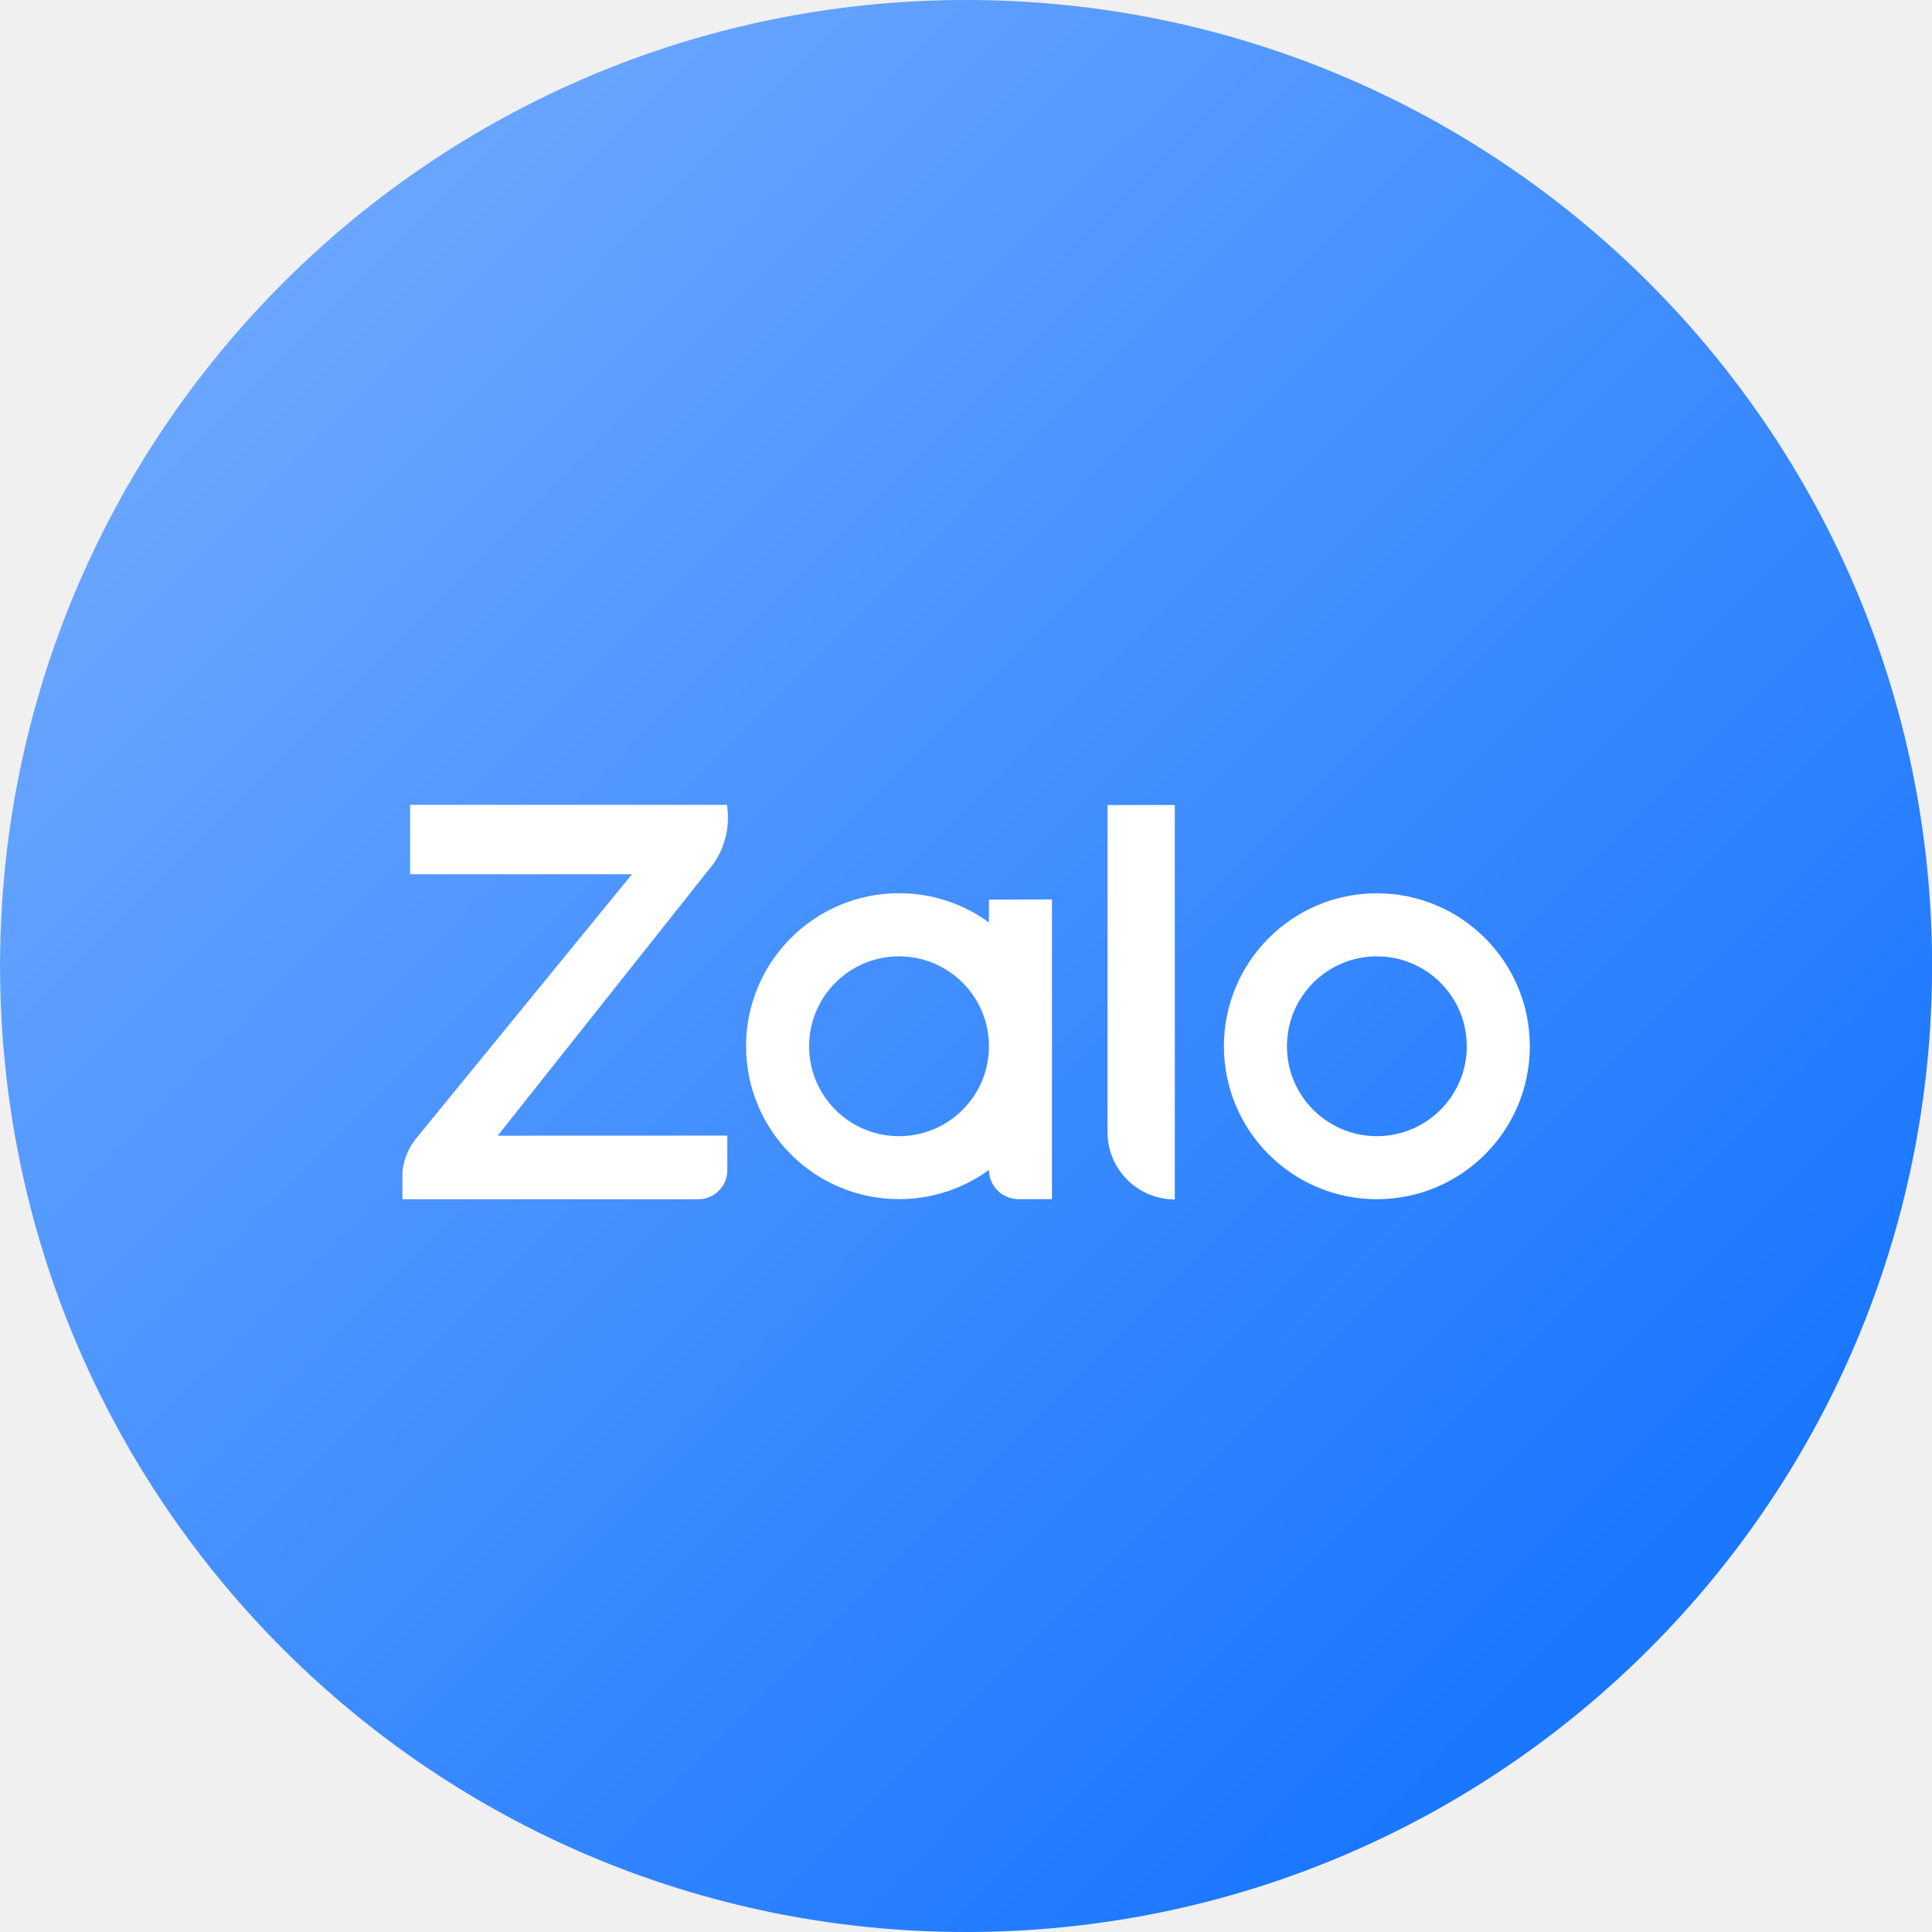
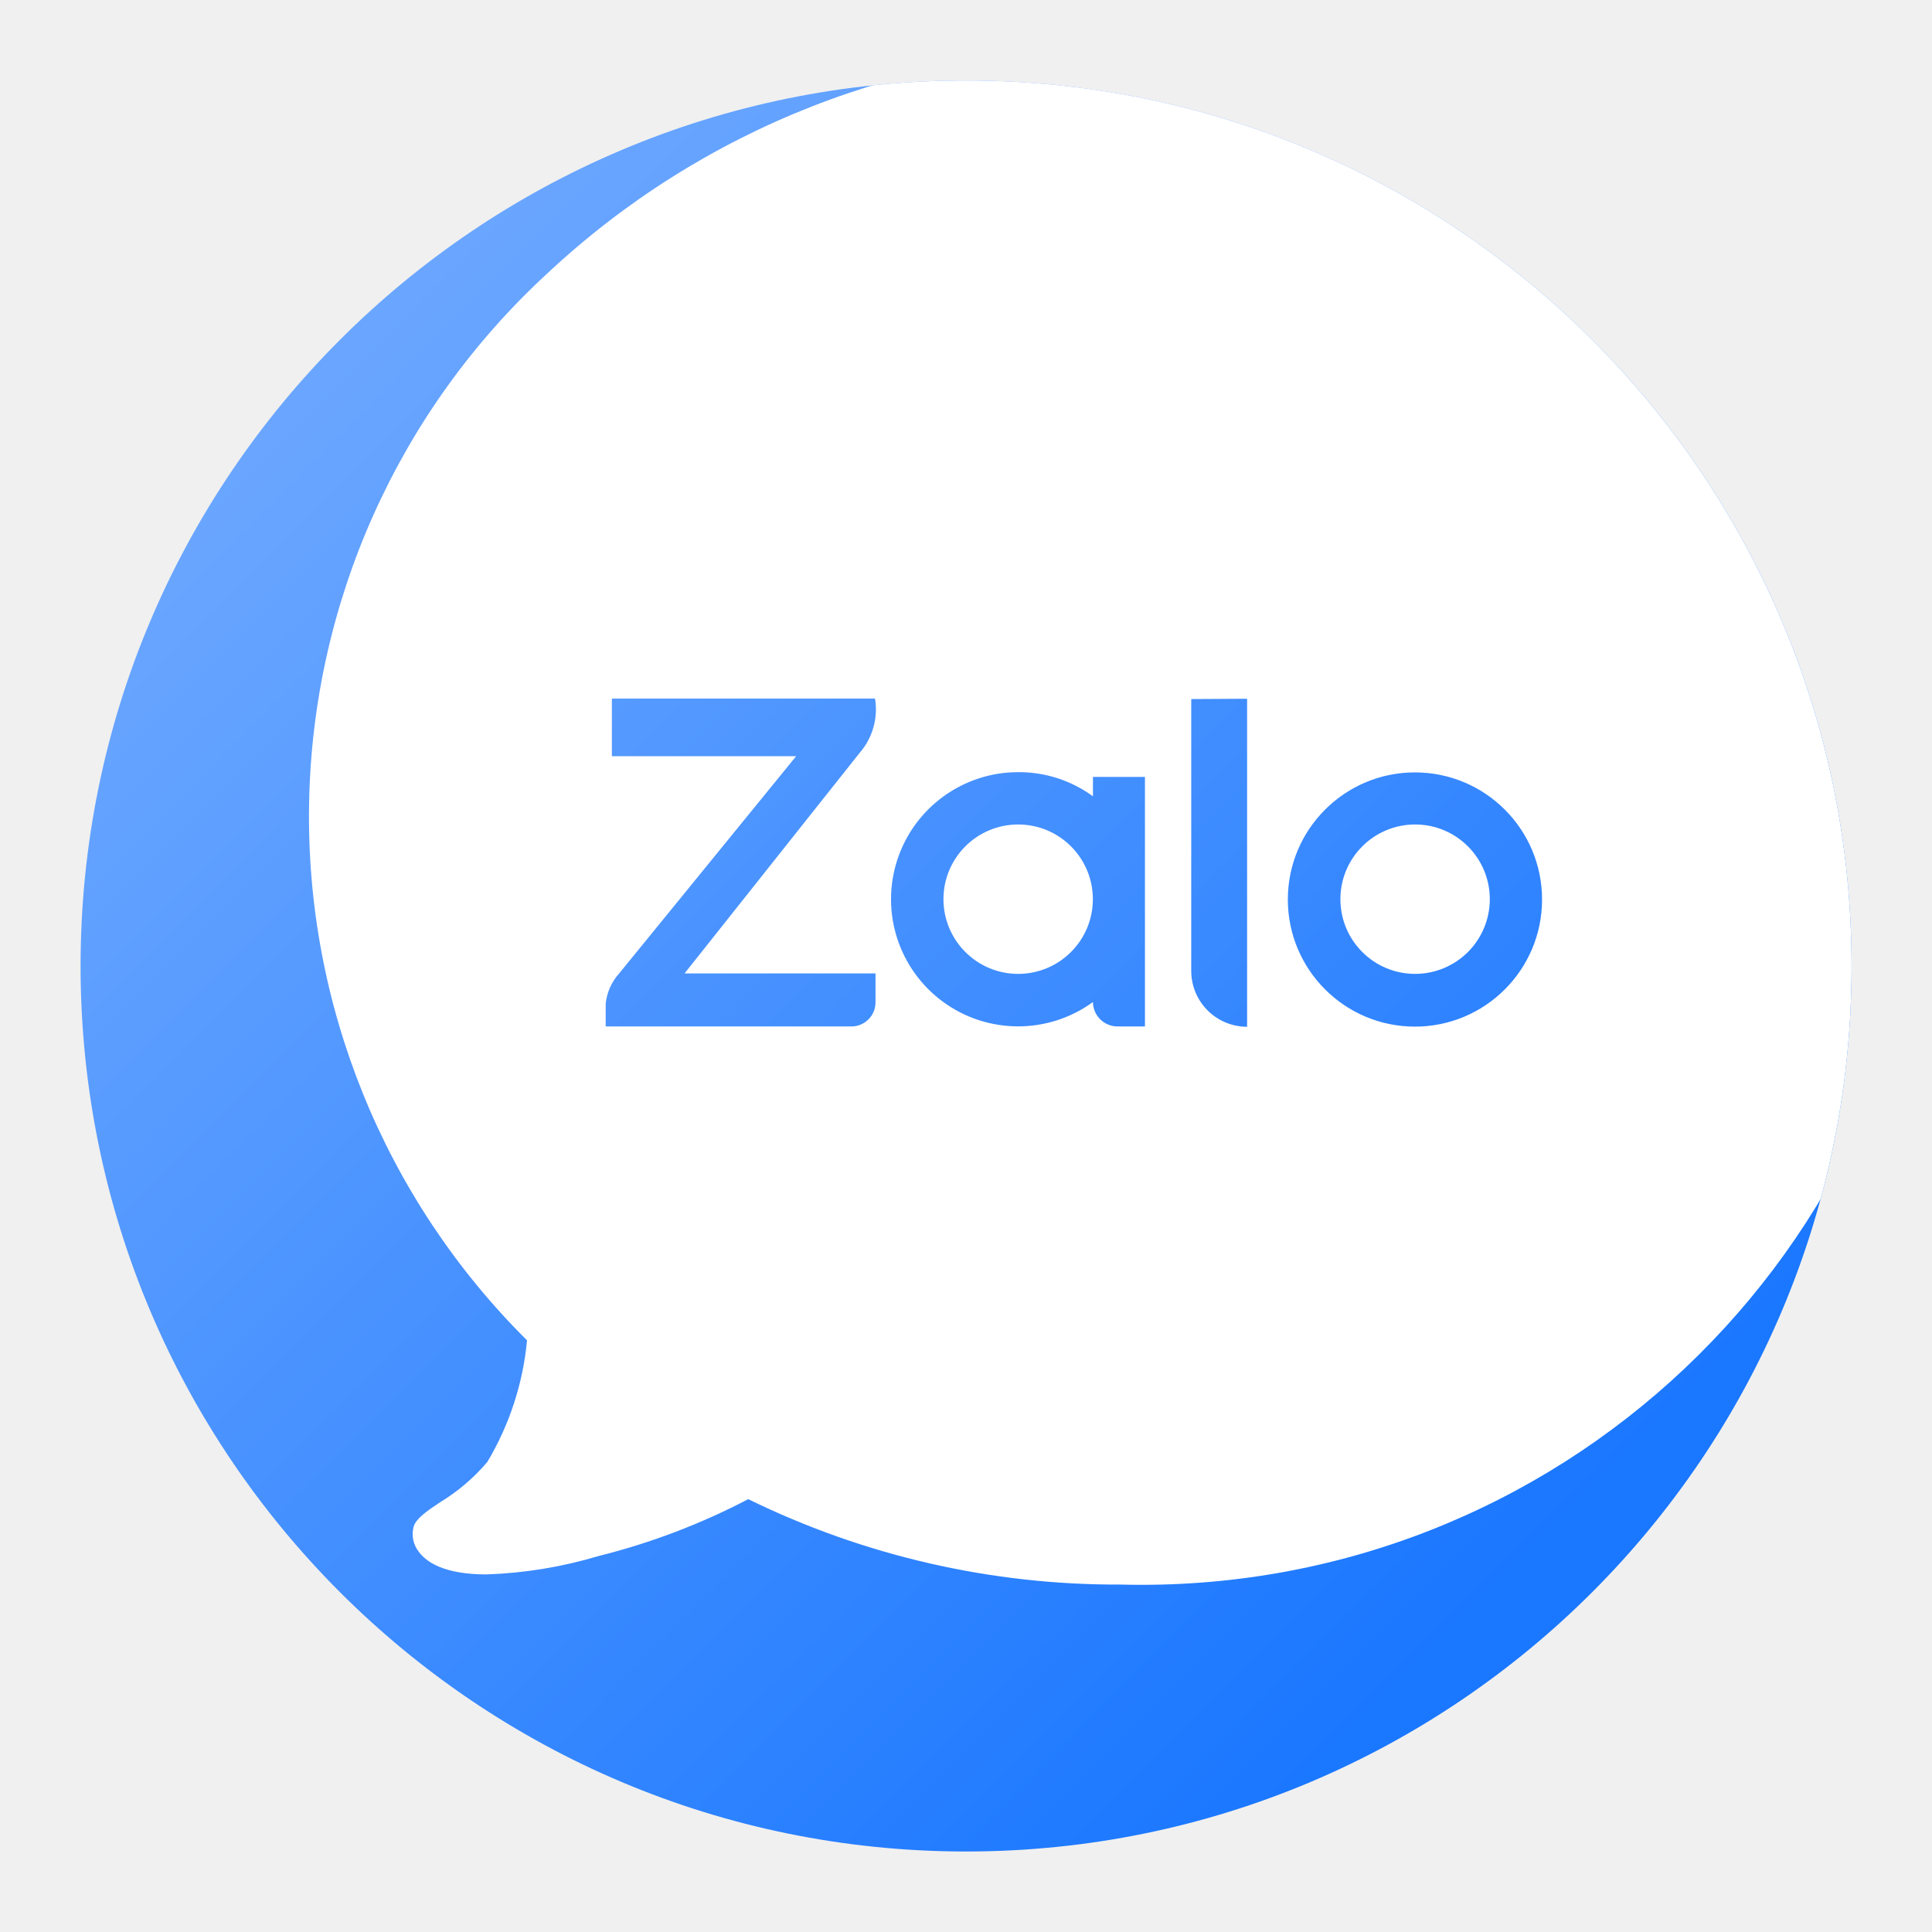
<svg xmlns="http://www.w3.org/2000/svg" width="24" height="24" viewBox="0 0 24 24">
  <defs>
    <linearGradient id="linear-gradient" x1="0.146" y1="0.147" x2="0.832" y2="0.83" gradientUnits="objectBoundingBox">
      <stop offset="0" stop-color="#6aa6ff" />
      <stop offset="1" stop-color="#1a77ff" />
    </linearGradient>
-     <clipPath id="clip-zalo">
-       <rect width="24" height="24" />
+     <clipPath id="clip-path">
+       <rect id="Rectangle_62500" data-name="Rectangle 62500" width="24" height="24" />
+     </clipPath>
+     <clipPath id="clip-path-2">
+       <rect id="Rectangle_57864" data-name="Rectangle 57864" width="24" height="24" transform="translate(-1232 1261)" fill="#fff" />
+     </clipPath>
+     <clipPath id="clip-path-3">
+       <circle id="Ellipse_1131" data-name="Ellipse 1131" cx="11" cy="11" r="11" fill="url(#linear-gradient)" />
    </clipPath>
  </defs>
-   <g id="zalo" clip-path="url(#clip-zalo)">
-     <g id="zalo-2" data-name="zalo" transform="translate(-1243 -556)">
-       <g id="Group_12537" data-name="Group 12537" transform="translate(911.002 1330)">
-         <circle id="Ellipse_1131" data-name="Ellipse 1131" cx="12" cy="12" r="12" transform="translate(331.999 -774)" fill="url(#linear-gradient)" />
-       </g>
-       <g id="Group_12538" data-name="Group 12538" transform="translate(1248 566)">
-         <path id="Path_24855" data-name="Path 24855" d="M386.487-596.114l2.619-3.3a.992.992,0,0,0,.229-.81H385.4v.862h2.756l-2.652,3.246h0a.8.8,0,0,0-.2.451v.34h3.677a.359.359,0,0,0,.359-.359v-.431Z" transform="translate(-385.305 600.222)" fill="#fff" />
-         <path id="Path_24856" data-name="Path 24856" d="M601.9-577.125a1.9,1.9,0,0,0-1.9,1.9,1.9,1.9,0,0,0,1.9,1.9,1.9,1.9,0,0,0,1.9-1.9A1.9,1.9,0,0,0,601.9-577.125Zm0,3.017a1.117,1.117,0,0,1-1.117-1.117,1.117,1.117,0,0,1,1.117-1.117,1.117,1.117,0,0,1,1.117,1.117A1.117,1.117,0,0,1,601.9-574.108Z" transform="translate(-589.796 578.222)" fill="#fff" />
-         <path id="Path_24857" data-name="Path 24857" d="M478.166-577.047v.284a1.891,1.891,0,0,0-1.117-.363,1.9,1.9,0,0,0-1.9,1.9,1.9,1.9,0,0,0,1.9,1.9,1.892,1.892,0,0,0,1.117-.363.367.367,0,0,0,.367.363h.416v-3.723Zm-1.117,2.939a1.117,1.117,0,0,1-1.117-1.117,1.117,1.117,0,0,1,1.117-1.117,1.117,1.117,0,0,1,1.117,1.117,1.117,1.117,0,0,1-1.116,1.117Z" transform="translate(-470.881 578.222)" fill="#fff" />
-         <path id="Rectangle_55184" data-name="Rectangle 55184" d="M0,0H.836V4.9h0A.836.836,0,0,1,0,4.062Z" transform="translate(8.758)" fill="#fff" />
+   <g id="快登_zalo" clip-path="url(#clip-path)">
+     <g id="Mask_Group_206" data-name="Mask Group 206" transform="translate(1232 -1261)" clip-path="url(#clip-path-2)">
+       <g id="Group_27876" data-name="Group 27876" transform="translate(-28 2)">
+         <g id="Group_12537" data-name="Group 12537" transform="translate(-1202.999 1260)">
+           <circle id="Ellipse_1131-2" data-name="Ellipse 1131" cx="11" cy="11" r="11" fill="url(#linear-gradient)" />
+         </g>
+         <rect id="Rectangle_56245" data-name="Rectangle 56245" width="22" height="22" transform="translate(-1203 1260)" fill="none" />
+         <g id="Mask_Group_205" data-name="Mask Group 205" transform="translate(-1202.999 1260)" clip-path="url(#clip-path-3)">
+           <path id="Subtraction_208" data-name="Subtraction 208" d="M7.729,17.072a10.414,10.414,0,0,1-4.624-1.061,8.4,8.4,0,0,1-1.861.707,5.491,5.491,0,0,1-1.39.228c-.525,0-.748-.153-.842-.282a.355.355,0,0,1-.063-.314c.032-.1.162-.19.327-.3a2.4,2.4,0,0,0,.587-.5,3.6,3.6,0,0,0,.494-1.512A9.168,9.168,0,0,1,.6.793,10.314,10.314,0,0,1,7.729-2,9.831,9.831,0,0,1,17.81,7.536,9.831,9.831,0,0,1,7.729,17.072Zm.879-11V9.443a.694.694,0,0,0,.694.7V6.068Zm2.779.911a1.579,1.579,0,1,0,1.579,1.579,1.579,1.579,0,0,0-1.579-1.579Zm-4,2.856h0a.306.306,0,0,0,.3.3h.346v-3.1H7.387V7.28a1.556,1.556,0,0,0-.924-.3,1.579,1.579,0,1,0,.922,2.857ZM1.411,6.066v.716H3.7l-2.2,2.7a.661.661,0,0,0-.166.375v.282H4.386a.3.3,0,0,0,.3-.3V9.48H2.314L4.49,6.739a.823.823,0,0,0,.19-.673Zm9.977,3.42a.928.928,0,1,1,.929-.929.928.928,0,0,1-.929.929Zm-4.93,0h0a.928.928,0,1,1,.928-.928.928.928,0,0,1-.928.928Z" transform="translate(5.189 1.612)" fill="#fff" stroke="rgba(0,0,0,0)" stroke-miterlimit="10" stroke-width="1" />
+         </g>
      </g>
    </g>
-     <rect id="Rectangle_56245" data-name="Rectangle 56245" width="24" height="24" fill="none" />
  </g>
</svg>
